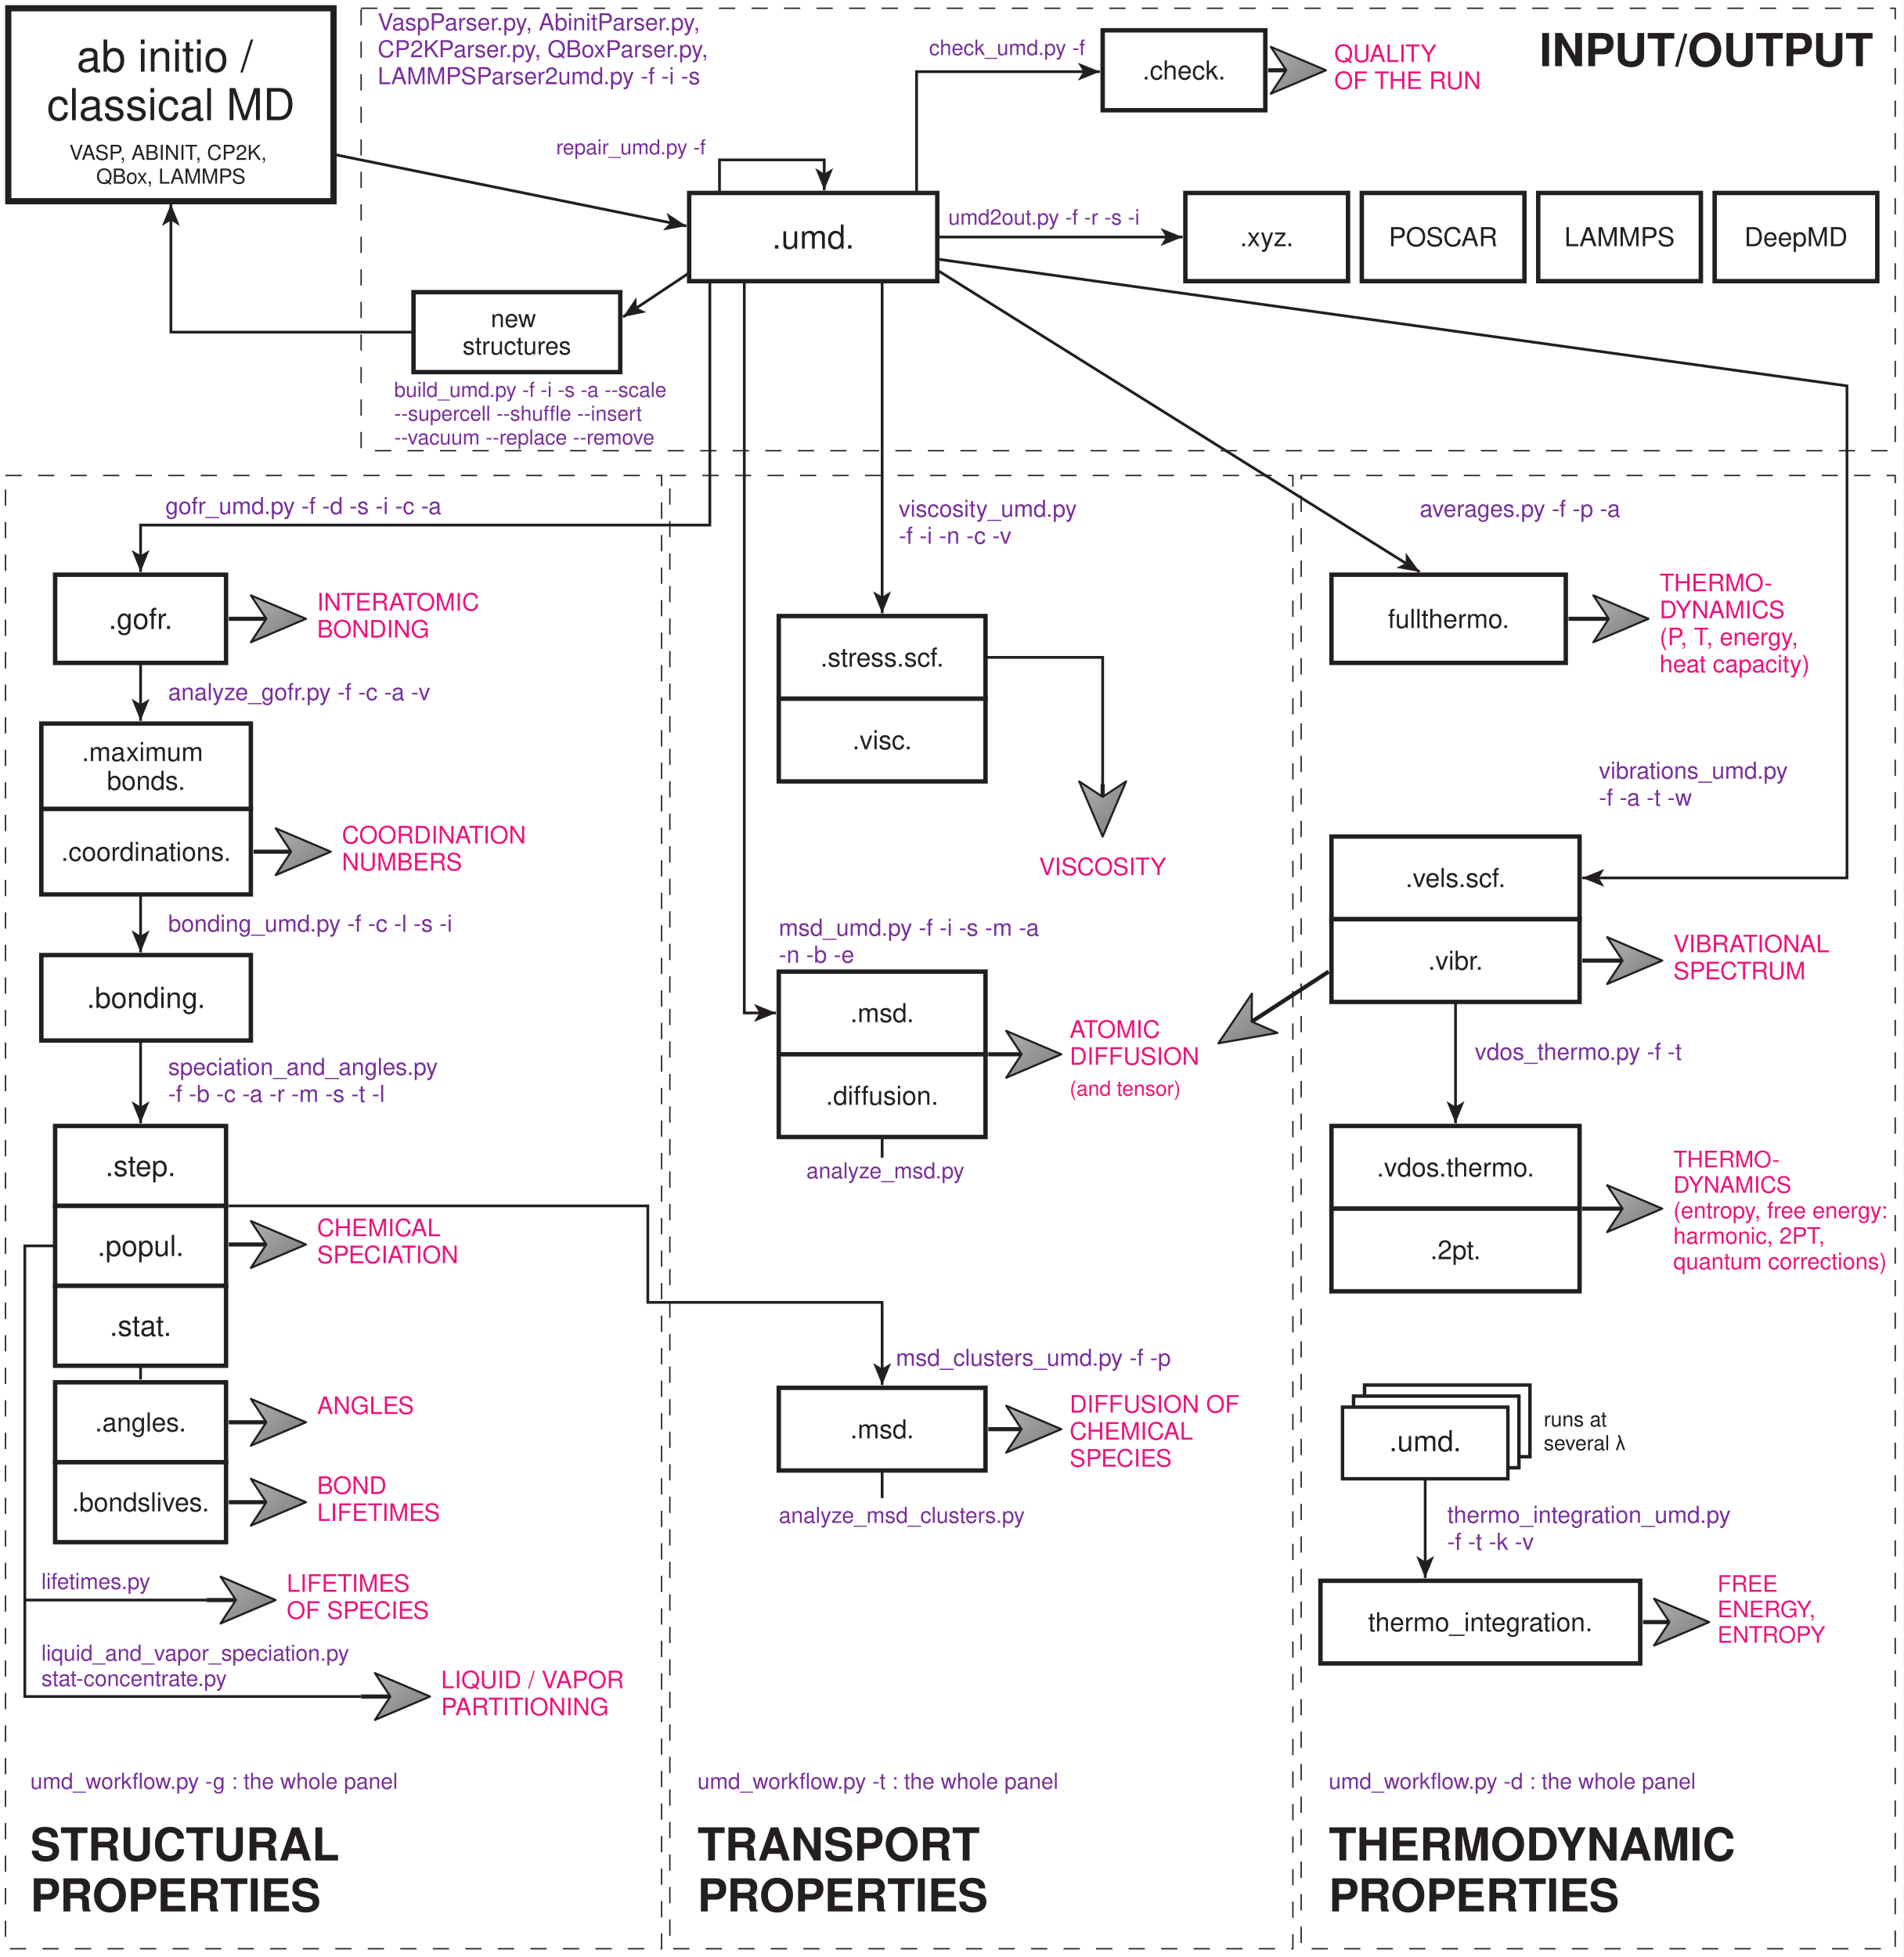
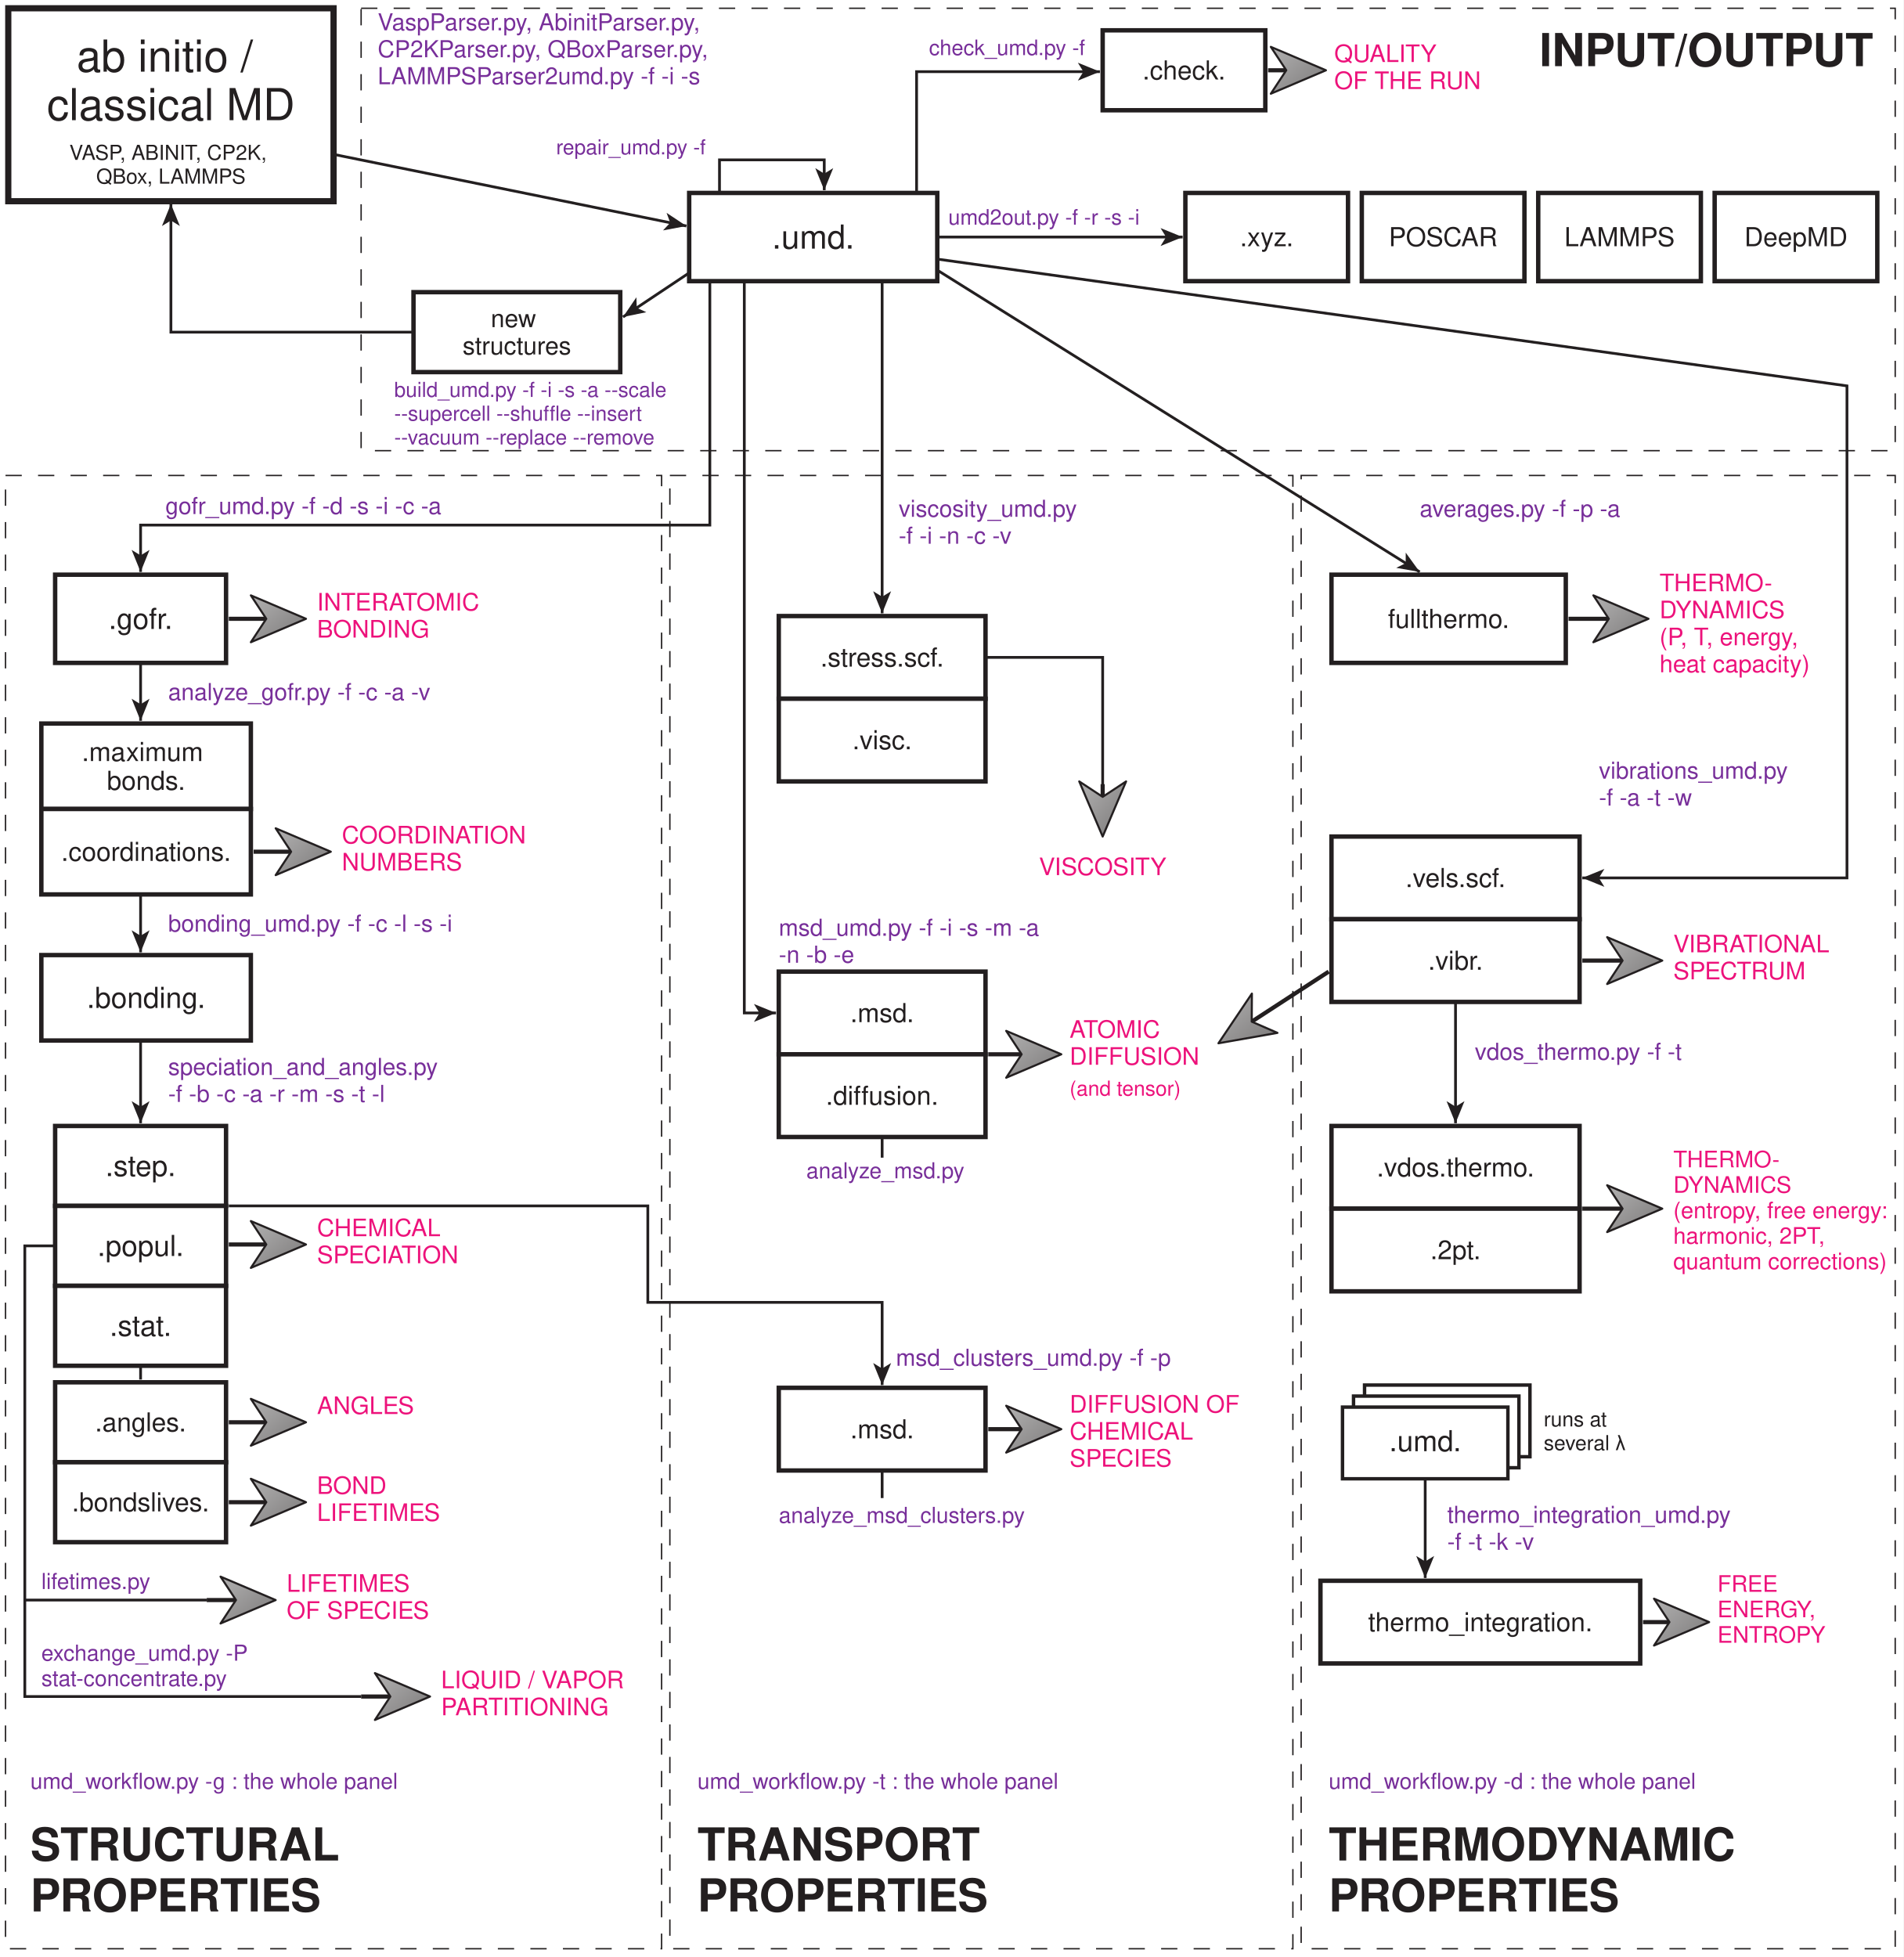
<svg xmlns="http://www.w3.org/2000/svg" width="1381pt" height="1420pt" viewBox="0 0 1381 1420">
  <defs>
    <linearGradient id="grayfill" x1="0" y1="0" x2="1" y2="1">
      <stop offset="0" stop-color="#B2B1B1" />
      <stop offset="1" stop-color="#7B7979" />
    </linearGradient>
  </defs>
  <rect width="1381" height="1420" fill="white" />
  <rect x="262" y="6" width="1113" height="321" fill="none" stroke="#231F20" stroke-width="1" stroke-dasharray="11.8 11.8" />
  <rect x="4" y="345" width="476" height="1069" fill="none" stroke="#231F20" stroke-width="1" stroke-dasharray="11.8 11.8" />
  <rect x="486" y="345" width="452" height="1069" fill="none" stroke="#231F20" stroke-width="1" stroke-dasharray="11.8 11.8" />
  <rect x="944" y="345" width="431" height="1069" fill="none" stroke="#231F20" stroke-width="1" stroke-dasharray="11.8 11.8" />
  <text x="1359" y="48" font-family="Helvetica, 'Helvetica Neue', Arial, sans-serif" font-size="33" fill="#231F20" text-anchor="end" font-weight="bold">
    <tspan x="1359" dy="0">INPUT/OUTPUT</tspan>
  </text>
  <text x="22" y="1350" font-family="Helvetica, 'Helvetica Neue', Arial, sans-serif" font-size="33" fill="#231F20" text-anchor="start" font-weight="bold">
    <tspan x="22" dy="0">STRUCTURAL</tspan>
    <tspan x="22" dy="36.96">PROPERTIES</tspan>
  </text>
  <text x="506" y="1350" font-family="Helvetica, 'Helvetica Neue', Arial, sans-serif" font-size="33" fill="#231F20" text-anchor="start" font-weight="bold">
    <tspan x="506" dy="0">TRANSPORT</tspan>
    <tspan x="506" dy="36.96">PROPERTIES</tspan>
  </text>
  <text x="964" y="1350" font-family="Helvetica, 'Helvetica Neue', Arial, sans-serif" font-size="33" fill="#231F20" text-anchor="start" font-weight="bold">
    <tspan x="964" dy="0">THERMODYNAMIC</tspan>
    <tspan x="964" dy="36.96">PROPERTIES</tspan>
  </text>
  <text x="22" y="1298" font-family="'Myriad Pro', 'Helvetica Neue', Helvetica, Arial, sans-serif" font-size="16" fill="#782F9A" text-anchor="start" font-weight="normal">
    <tspan x="22" dy="0">umd_workflow.py -g : the whole panel</tspan>
  </text>
  <text x="506" y="1298" font-family="'Myriad Pro', 'Helvetica Neue', Helvetica, Arial, sans-serif" font-size="16" fill="#782F9A" text-anchor="start" font-weight="normal">
    <tspan x="506" dy="0">umd_workflow.py -t : the whole panel</tspan>
  </text>
  <text x="964" y="1298" font-family="'Myriad Pro', 'Helvetica Neue', Helvetica, Arial, sans-serif" font-size="16" fill="#782F9A" text-anchor="start" font-weight="normal">
    <tspan x="964" dy="0">umd_workflow.py -d : the whole panel</tspan>
  </text>
  <rect x="6" y="6" width="236" height="140" fill="white" stroke="#231F20" stroke-width="4.5" />
  <text x="124" y="52" font-family="Helvetica, 'Helvetica Neue', Arial, sans-serif" font-size="32" fill="#231F20" text-anchor="middle" font-weight="normal">
    <tspan x="124" dy="0">ab initio /</tspan>
    <tspan x="124" dy="35.2">classical MD</tspan>
  </text>
  <text x="124" y="116" font-family="Helvetica, 'Helvetica Neue', Arial, sans-serif" font-size="15" fill="#231F20" text-anchor="middle" font-weight="normal">
    <tspan x="124" dy="0">VASP, ABINIT, CP2K,</tspan>
    <tspan x="124" dy="17.25">QBox, LAMMPS</tspan>
  </text>
  <rect x="500" y="140" width="180" height="64" fill="white" stroke="#231F20" stroke-width="3.2" />
  <text x="590" y="180.4" font-family="Helvetica, 'Helvetica Neue', Arial, sans-serif" font-size="24" fill="#231F20" text-anchor="middle" font-weight="normal">
    <tspan x="590" dy="0">.umd.</tspan>
  </text>
  <path d="M 242 112 L 498 164" fill="none" stroke="#231F20" stroke-width="2" />
  <path d="M 498 164 L 483.614 154.445 L 486.24 161.611 L 481.026 167.185 Z" fill="#231F20" />
  <text x="274" y="22" font-family="'Myriad Pro', 'Helvetica Neue', Helvetica, Arial, sans-serif" font-size="17" fill="#782F9A" text-anchor="start" font-weight="normal">
    <tspan x="274" dy="0">VaspParser.py, AbinitParser.py,</tspan>
    <tspan x="274" dy="19.55">CP2KParser.py, QBoxParser.py,</tspan>
    <tspan x="274" dy="19.55">LAMMPSParser2umd.py -f -i -s</tspan>
  </text>
  <path d="M 522 140 L 522 116 L 598 116 L 598 138" fill="none" stroke="#231F20" stroke-width="2" />
  <path d="M 598 138 L 604.5 122 L 598 126 L 591.5 122 Z" fill="#231F20" />
  <text x="512" y="112" font-family="'Myriad Pro', 'Helvetica Neue', Helvetica, Arial, sans-serif" font-size="15" fill="#782F9A" text-anchor="end" font-weight="normal">
    <tspan x="512" dy="0">repair_umd.py -f</tspan>
  </text>
  <rect x="300" y="212" width="150" height="58" fill="white" stroke="#231F20" stroke-width="3.2" />
  <text x="375" y="237.4" font-family="Helvetica, 'Helvetica Neue', Arial, sans-serif" font-size="18" fill="#231F20" text-anchor="middle" font-weight="normal">
    <tspan x="375" dy="0">new</tspan>
    <tspan x="375" dy="19.8">structures</tspan>
  </text>
  <path d="M 500 198 L 452 230" fill="none" stroke="#231F20" stroke-width="2" />
  <path d="M 452 230 L 468.918 226.533 L 461.985 223.344 L 461.707 215.716 Z" fill="#231F20" />
  <path d="M 300 241 L 124 241 L 124 148" fill="none" stroke="#231F20" stroke-width="2" />
  <path d="M 124 148 L 117.5 164 L 124 160 L 130.5 164 Z" fill="#231F20" />
  <text x="286" y="288" font-family="'Myriad Pro', 'Helvetica Neue', Helvetica, Arial, sans-serif" font-size="15" fill="#782F9A" text-anchor="start" font-weight="normal">
    <tspan x="286" dy="0">build_umd.py -f -i -s -a --scale</tspan>
    <tspan x="286" dy="17.25">--supercell --shuffle --insert</tspan>
    <tspan x="286" dy="17.25">--vacuum --replace --remove</tspan>
  </text>
  <path d="M 680 172 L 858 172" fill="none" stroke="#231F20" stroke-width="2" />
  <path d="M 858 172 L 842 165.5 L 846 172 L 842 178.5 Z" fill="#231F20" />
  <text x="688" y="163" font-family="'Myriad Pro', 'Helvetica Neue', Helvetica, Arial, sans-serif" font-size="15.5" fill="#782F9A" text-anchor="start" font-weight="normal">
    <tspan x="688" dy="0">umd2out.py -f -r -s -i</tspan>
  </text>
  <rect x="860" y="140" width="118" height="64" fill="white" stroke="#231F20" stroke-width="3.2" />
  <text x="919" y="178.65" font-family="Helvetica, 'Helvetica Neue', Arial, sans-serif" font-size="19" fill="#231F20" text-anchor="middle" font-weight="normal">
    <tspan x="919" dy="0">.xyz.</tspan>
  </text>
  <rect x="988" y="140" width="118" height="64" fill="white" stroke="#231F20" stroke-width="3.2" />
  <text x="1047" y="178.65" font-family="Helvetica, 'Helvetica Neue', Arial, sans-serif" font-size="19" fill="#231F20" text-anchor="middle" font-weight="normal">
    <tspan x="1047" dy="0">POSCAR</tspan>
  </text>
  <rect x="1116" y="140" width="118" height="64" fill="white" stroke="#231F20" stroke-width="3.2" />
  <text x="1175" y="178.65" font-family="Helvetica, 'Helvetica Neue', Arial, sans-serif" font-size="19" fill="#231F20" text-anchor="middle" font-weight="normal">
    <tspan x="1175" dy="0">LAMMPS</tspan>
  </text>
  <rect x="1244" y="140" width="118" height="64" fill="white" stroke="#231F20" stroke-width="3.2" />
  <text x="1303" y="178.65" font-family="Helvetica, 'Helvetica Neue', Arial, sans-serif" font-size="19" fill="#231F20" text-anchor="middle" font-weight="normal">
    <tspan x="1303" dy="0">DeepMD</tspan>
  </text>
  <path d="M 665 140 L 665 52 L 798 52" fill="none" stroke="#231F20" stroke-width="2" />
  <path d="M 798 52 L 782 45.5 L 786 52 L 782 58.5 Z" fill="#231F20" />
  <text x="674" y="40" font-family="'Myriad Pro', 'Helvetica Neue', Helvetica, Arial, sans-serif" font-size="15.5" fill="#782F9A" text-anchor="start" font-weight="normal">
    <tspan x="674" dy="0">check_umd.py -f</tspan>
  </text>
  <rect x="800" y="22" width="118" height="58" fill="white" stroke="#231F20" stroke-width="3.2" />
  <text x="859" y="57.65" font-family="Helvetica, 'Helvetica Neue', Arial, sans-serif" font-size="19" fill="#231F20" text-anchor="middle" font-weight="normal">
    <tspan x="859" dy="0">.check.</tspan>
  </text>
  <path d="M 920 51 L 933.2 51" stroke="#231F20" stroke-width="3" />
  <path d="M 962 51 L 922 34 L 933.2 51 L 922 68 Z" fill="url(#grayfill)" stroke="#231F20" stroke-width="1.5" stroke-linejoin="round" />
  <text x="968" y="45" font-family="'Myriad Pro', 'Helvetica Neue', Helvetica, Arial, sans-serif" font-size="17.5" fill="#ED127B" text-anchor="start" font-weight="normal">
    <tspan x="968" dy="0">QUALITY</tspan>
    <tspan x="968" dy="19.6">OF THE RUN</tspan>
  </text>
  <path d="M 515 204 L 515 381 L 102 381 L 102 415" fill="none" stroke="#231F20" stroke-width="2" />
  <path d="M 102 415 L 108.5 399 L 102 403 L 95.5 399 Z" fill="#231F20" />
  <path d="M 640 204 L 640 445" fill="none" stroke="#231F20" stroke-width="2" />
  <path d="M 640 445 L 646.5 429 L 640 433 L 633.5 429 Z" fill="#231F20" />
  <path d="M 540 204 L 540 735 L 563 735" fill="none" stroke="#231F20" stroke-width="2" />
  <path d="M 563 735 L 547 728.5 L 551 735 L 547 741.5 Z" fill="#231F20" />
  <path d="M 680 196 L 1030 415" fill="none" stroke="#231F20" stroke-width="2" />
  <path d="M 1030 415 L 1019.88 401.003 L 1019.83 408.635 L 1012.99 412.023 Z" fill="#231F20" />
  <path d="M 680 188 L 1340 280 L 1340 637 L 1148 637" fill="none" stroke="#231F20" stroke-width="2" />
  <path d="M 1148 637 L 1164 643.5 L 1160 637 L 1164 630.5 Z" fill="#231F20" />
  <g transform="translate(0,45)">
    <rect x="40" y="372" width="124" height="64" fill="white" stroke="#231F20" stroke-width="3.2" />
    <text x="102" y="411.35" font-family="Helvetica, 'Helvetica Neue', Arial, sans-serif" font-size="21" fill="#231F20" text-anchor="middle" font-weight="normal">
      <tspan x="102" dy="0">.gofr.</tspan>
    </text>
    <text x="120" y="328" font-family="'Myriad Pro', 'Helvetica Neue', Helvetica, Arial, sans-serif" font-size="17" fill="#782F9A" text-anchor="start" font-weight="normal">
      <tspan x="120" dy="0">gofr_umd.py -f -d -s -i -c -a</tspan>
    </text>
    <path d="M 166 404 L 193.2 404" stroke="#231F20" stroke-width="3" />
    <path d="M 222 404 L 182 387 L 193.2 404 L 182 421 Z" fill="url(#grayfill)" stroke="#231F20" stroke-width="1.5" stroke-linejoin="round" />
    <text x="230" y="398" font-family="'Myriad Pro', 'Helvetica Neue', Helvetica, Arial, sans-serif" font-size="17.5" fill="#ED127B" text-anchor="start" font-weight="normal">
      <tspan x="230" dy="0">INTERATOMIC</tspan>
      <tspan x="230" dy="19.6">BONDING</tspan>
    </text>
    <path d="M 102 436 L 102 478" fill="none" stroke="#231F20" stroke-width="2" />
    <path d="M 102 478 L 108.5 462 L 102 466 L 95.5 462 Z" fill="#231F20" />
    <text x="122" y="463" font-family="'Myriad Pro', 'Helvetica Neue', Helvetica, Arial, sans-serif" font-size="17" fill="#782F9A" text-anchor="start" font-weight="normal">
      <tspan x="122" dy="0">analyze_gofr.py -f -c -a -v</tspan>
    </text>
    <rect x="30" y="480" width="152" height="62" fill="white" stroke="#231F20" stroke-width="3.2" />
    <text x="106" y="507.2" font-family="Helvetica, 'Helvetica Neue', Arial, sans-serif" font-size="19" fill="#231F20" text-anchor="middle" font-weight="normal">
      <tspan x="106" dy="0">.maximum</tspan>
      <tspan x="106" dy="20.9">bonds.</tspan>
    </text>
    <rect x="30" y="542" width="152" height="62" fill="white" stroke="#231F20" stroke-width="3.2" />
    <text x="106" y="579.65" font-family="Helvetica, 'Helvetica Neue', Arial, sans-serif" font-size="19" fill="#231F20" text-anchor="middle" font-weight="normal">
      <tspan x="106" dy="0">.coordinations.</tspan>
    </text>
    <path d="M 184 573 L 211.2 573" stroke="#231F20" stroke-width="3" />
    <path d="M 240 573 L 200 556 L 211.2 573 L 200 590 Z" fill="url(#grayfill)" stroke="#231F20" stroke-width="1.5" stroke-linejoin="round" />
    <text x="248" y="567" font-family="'Myriad Pro', 'Helvetica Neue', Helvetica, Arial, sans-serif" font-size="17.5" fill="#ED127B" text-anchor="start" font-weight="normal">
      <tspan x="248" dy="0">COORDINATION</tspan>
      <tspan x="248" dy="19.6">NUMBERS</tspan>
    </text>
    <path d="M 102 604 L 102 646" fill="none" stroke="#231F20" stroke-width="2" />
    <path d="M 102 646 L 108.5 630 L 102 634 L 95.5 630 Z" fill="#231F20" />
    <text x="122" y="631" font-family="'Myriad Pro', 'Helvetica Neue', Helvetica, Arial, sans-serif" font-size="17" fill="#782F9A" text-anchor="start" font-weight="normal">
      <tspan x="122" dy="0">bonding_umd.py -f -c -l -s -i</tspan>
    </text>
    <rect x="30" y="648" width="152" height="62" fill="white" stroke="#231F20" stroke-width="3.2" />
    <text x="106" y="686.35" font-family="Helvetica, 'Helvetica Neue', Arial, sans-serif" font-size="21" fill="#231F20" text-anchor="middle" font-weight="normal">
      <tspan x="106" dy="0">.bonding.</tspan>
    </text>
    <path d="M 102 710 L 102 770" fill="none" stroke="#231F20" stroke-width="2" />
    <path d="M 102 770 L 108.5 754 L 102 758 L 95.5 754 Z" fill="#231F20" />
    <text x="122" y="735" font-family="'Myriad Pro', 'Helvetica Neue', Helvetica, Arial, sans-serif" font-size="17" fill="#782F9A" text-anchor="start" font-weight="normal">
      <tspan x="122" dy="0">speciation_and_angles.py</tspan>
      <tspan x="122" dy="19.55">-f -b -c -a -r -m -s -t -l</tspan>
    </text>
    <rect x="40" y="772" width="124" height="58" fill="white" stroke="#231F20" stroke-width="3.2" />
    <text x="102" y="808.35" font-family="Helvetica, 'Helvetica Neue', Arial, sans-serif" font-size="21" fill="#231F20" text-anchor="middle" font-weight="normal">
      <tspan x="102" dy="0">.step.</tspan>
    </text>
    <rect x="40" y="830" width="124" height="58" fill="white" stroke="#231F20" stroke-width="3.2" />
    <text x="102" y="866.35" font-family="Helvetica, 'Helvetica Neue', Arial, sans-serif" font-size="21" fill="#231F20" text-anchor="middle" font-weight="normal">
      <tspan x="102" dy="0">.popul.</tspan>
    </text>
    <rect x="40" y="888" width="124" height="58" fill="white" stroke="#231F20" stroke-width="3.2" />
    <text x="102" y="924.35" font-family="Helvetica, 'Helvetica Neue', Arial, sans-serif" font-size="21" fill="#231F20" text-anchor="middle" font-weight="normal">
      <tspan x="102" dy="0">.stat.</tspan>
    </text>
    <path d="M 166 858 L 193.2 858" stroke="#231F20" stroke-width="3" />
    <path d="M 222 858 L 182 841 L 193.2 858 L 182 875 Z" fill="url(#grayfill)" stroke="#231F20" stroke-width="1.5" stroke-linejoin="round" />
    <text x="230" y="852" font-family="'Myriad Pro', 'Helvetica Neue', Helvetica, Arial, sans-serif" font-size="17.5" fill="#ED127B" text-anchor="start" font-weight="normal">
      <tspan x="230" dy="0">CHEMICAL</tspan>
      <tspan x="230" dy="19.6">SPECIATION</tspan>
    </text>
    <rect x="40" y="958" width="124" height="58" fill="white" stroke="#231F20" stroke-width="3.2" />
    <text x="102" y="993.65" font-family="Helvetica, 'Helvetica Neue', Arial, sans-serif" font-size="19" fill="#231F20" text-anchor="middle" font-weight="normal">
      <tspan x="102" dy="0">.angles.</tspan>
    </text>
    <rect x="40" y="1016" width="124" height="58" fill="white" stroke="#231F20" stroke-width="3.2" />
    <text x="102" y="1051.65" font-family="Helvetica, 'Helvetica Neue', Arial, sans-serif" font-size="19" fill="#231F20" text-anchor="middle" font-weight="normal">
      <tspan x="102" dy="0">.bondslives.</tspan>
    </text>
    <path d="M 102 946 L 102 956" fill="none" stroke="#231F20" stroke-width="2" />
    <path d="M 166 987 L 193.2 987" stroke="#231F20" stroke-width="3" />
    <path d="M 222 987 L 182 970 L 193.2 987 L 182 1004 Z" fill="url(#grayfill)" stroke="#231F20" stroke-width="1.5" stroke-linejoin="round" />
    <text x="230" y="981" font-family="'Myriad Pro', 'Helvetica Neue', Helvetica, Arial, sans-serif" font-size="17.5" fill="#ED127B" text-anchor="start" font-weight="normal">
      <tspan x="230" dy="0">ANGLES</tspan>
    </text>
    <path d="M 166 1045 L 193.2 1045" stroke="#231F20" stroke-width="3" />
    <path d="M 222 1045 L 182 1028 L 193.2 1045 L 182 1062 Z" fill="url(#grayfill)" stroke="#231F20" stroke-width="1.5" stroke-linejoin="round" />
    <text x="230" y="1039" font-family="'Myriad Pro', 'Helvetica Neue', Helvetica, Arial, sans-serif" font-size="17.5" fill="#ED127B" text-anchor="start" font-weight="normal">
      <tspan x="230" dy="0">BOND</tspan>
      <tspan x="230" dy="19.6">LIFETIMES</tspan>
    </text>
    <path d="M 40 859 L 18 859 L 18 1186 L 262 1186" fill="none" stroke="#231F20" stroke-width="2" />
    <path d="M 18 1116 L 150 1116" fill="none" stroke="#231F20" stroke-width="2" />
    <text x="30" y="1108" font-family="'Myriad Pro', 'Helvetica Neue', Helvetica, Arial, sans-serif" font-size="16" fill="#782F9A" text-anchor="start" font-weight="normal">
      <tspan x="30" dy="0">lifetimes.py</tspan>
    </text>
    <path d="M 150 1116 L 171.2 1116" stroke="#231F20" stroke-width="3" />
    <path d="M 200 1116 L 160 1099 L 171.2 1116 L 160 1133 Z" fill="url(#grayfill)" stroke="#231F20" stroke-width="1.5" stroke-linejoin="round" />
    <text x="208" y="1110" font-family="'Myriad Pro', 'Helvetica Neue', Helvetica, Arial, sans-serif" font-size="17.5" fill="#ED127B" text-anchor="start" font-weight="normal">
      <tspan x="208" dy="0">LIFETIMES</tspan>
      <tspan x="208" dy="19.6">OF SPECIES</tspan>
    </text>
    <text x="30" y="1160" font-family="'Myriad Pro', 'Helvetica Neue', Helvetica, Arial, sans-serif" font-size="16" fill="#782F9A" text-anchor="start" font-weight="normal">
-       <tspan x="30" dy="0">liquid_and_vapor_speciation.py</tspan>
+       <tspan x="30" dy="0">exchange_umd.py -P</tspan>
      <tspan x="30" dy="18.4">stat-concentrate.py</tspan>
    </text>
    <path d="M 262 1186 L 283.2 1186" stroke="#231F20" stroke-width="3" />
    <path d="M 312 1186 L 272 1169 L 283.2 1186 L 272 1203 Z" fill="url(#grayfill)" stroke="#231F20" stroke-width="1.5" stroke-linejoin="round" />
    <text x="320" y="1180" font-family="'Myriad Pro', 'Helvetica Neue', Helvetica, Arial, sans-serif" font-size="17.5" fill="#ED127B" text-anchor="start" font-weight="normal">
      <tspan x="320" dy="0">LIQUID / VAPOR</tspan>
      <tspan x="320" dy="19.6">PARTITIONING</tspan>
    </text>
    <text x="652" y="330" font-family="'Myriad Pro', 'Helvetica Neue', Helvetica, Arial, sans-serif" font-size="17" fill="#782F9A" text-anchor="start" font-weight="normal">
      <tspan x="652" dy="0">viscosity_umd.py</tspan>
      <tspan x="652" dy="19.55">-f -i -n -c -v</tspan>
    </text>
    <rect x="565" y="402" width="150" height="60" fill="white" stroke="#231F20" stroke-width="3.2" />
    <text x="640" y="438.65" font-family="Helvetica, 'Helvetica Neue', Arial, sans-serif" font-size="19" fill="#231F20" text-anchor="middle" font-weight="normal">
      <tspan x="640" dy="0">.stress.scf.</tspan>
    </text>
    <rect x="565" y="462" width="150" height="60" fill="white" stroke="#231F20" stroke-width="3.2" />
    <text x="640" y="498.65" font-family="Helvetica, 'Helvetica Neue', Arial, sans-serif" font-size="19" fill="#231F20" text-anchor="middle" font-weight="normal">
      <tspan x="640" dy="0">.visc.</tspan>
    </text>
    <path d="M 715 432 L 800 432 L 800 526" fill="none" stroke="#231F20" stroke-width="2" />
    <path d="M 800 524 L 800 533.2" stroke="#231F20" stroke-width="3" />
    <path d="M 800 562 L 817 522 L 800 533.2 L 783 522 Z" fill="url(#grayfill)" stroke="#231F20" stroke-width="1.5" stroke-linejoin="round" />
    <text x="800" y="590" font-family="'Myriad Pro', 'Helvetica Neue', Helvetica, Arial, sans-serif" font-size="17.5" fill="#ED127B" text-anchor="middle" font-weight="normal">
      <tspan x="800" dy="0">VISCOSITY</tspan>
    </text>
    <text x="565" y="634" font-family="'Myriad Pro', 'Helvetica Neue', Helvetica, Arial, sans-serif" font-size="17" fill="#782F9A" text-anchor="start" font-weight="normal">
      <tspan x="565" dy="0">msd_umd.py -f -i -s -m -a</tspan>
      <tspan x="565" dy="19.55">-n -b -e</tspan>
    </text>
    <rect x="565" y="660" width="150" height="60" fill="white" stroke="#231F20" stroke-width="3.2" />
    <text x="640" y="696.65" font-family="Helvetica, 'Helvetica Neue', Arial, sans-serif" font-size="19" fill="#231F20" text-anchor="middle" font-weight="normal">
      <tspan x="640" dy="0">.msd.</tspan>
    </text>
    <rect x="565" y="720" width="150" height="60" fill="white" stroke="#231F20" stroke-width="3.2" />
    <text x="640" y="756.65" font-family="Helvetica, 'Helvetica Neue', Arial, sans-serif" font-size="19" fill="#231F20" text-anchor="middle" font-weight="normal">
      <tspan x="640" dy="0">.diffusion.</tspan>
    </text>
    <path d="M 717 720 L 741.2 720" stroke="#231F20" stroke-width="3" />
    <path d="M 770 720 L 730 703 L 741.2 720 L 730 737 Z" fill="url(#grayfill)" stroke="#231F20" stroke-width="1.5" stroke-linejoin="round" />
    <text x="776" y="708" font-family="'Myriad Pro', 'Helvetica Neue', Helvetica, Arial, sans-serif" font-size="17.5" fill="#ED127B" text-anchor="start" font-weight="normal">
      <tspan x="776" dy="0">ATOMIC</tspan>
      <tspan x="776" dy="19.6">DIFFUSION</tspan>
    </text>
    <text x="776" y="750" font-family="'Myriad Pro', 'Helvetica Neue', Helvetica, Arial, sans-serif" font-size="15" fill="#ED127B" text-anchor="start" font-weight="normal">
      <tspan x="776" dy="0">(and tensor)</tspan>
    </text>
    <text x="585" y="810" font-family="'Myriad Pro', 'Helvetica Neue', Helvetica, Arial, sans-serif" font-size="16" fill="#782F9A" text-anchor="start" font-weight="normal">
      <tspan x="585" dy="0">analyze_msd.py</tspan>
    </text>
    <path d="M 640 780 L 640 795" fill="none" stroke="#231F20" stroke-width="2" />
    <path d="M 166 830 L 470 830 L 470 900 L 640 900 L 640 960" fill="none" stroke="#231F20" stroke-width="2" />
    <path d="M 640 960 L 646.5 944 L 640 948 L 633.5 944 Z" fill="#231F20" />
    <text x="650" y="946" font-family="'Myriad Pro', 'Helvetica Neue', Helvetica, Arial, sans-serif" font-size="17" fill="#782F9A" text-anchor="start" font-weight="normal">
      <tspan x="650" dy="0">msd_clusters_umd.py -f -p</tspan>
    </text>
    <rect x="565" y="962" width="150" height="60" fill="white" stroke="#231F20" stroke-width="3.2" />
    <text x="640" y="998.65" font-family="Helvetica, 'Helvetica Neue', Arial, sans-serif" font-size="19" fill="#231F20" text-anchor="middle" font-weight="normal">
      <tspan x="640" dy="0">.msd.</tspan>
    </text>
    <path d="M 717 992 L 741.2 992" stroke="#231F20" stroke-width="3" />
    <path d="M 770 992 L 730 975 L 741.2 992 L 730 1009 Z" fill="url(#grayfill)" stroke="#231F20" stroke-width="1.5" stroke-linejoin="round" />
    <text x="776" y="980" font-family="'Myriad Pro', 'Helvetica Neue', Helvetica, Arial, sans-serif" font-size="17.5" fill="#ED127B" text-anchor="start" font-weight="normal">
      <tspan x="776" dy="0">DIFFUSION OF</tspan>
      <tspan x="776" dy="19.6">CHEMICAL</tspan>
      <tspan x="776" dy="19.6">SPECIES</tspan>
    </text>
    <text x="565" y="1060" font-family="'Myriad Pro', 'Helvetica Neue', Helvetica, Arial, sans-serif" font-size="16" fill="#782F9A" text-anchor="start" font-weight="normal">
      <tspan x="565" dy="0">analyze_msd_clusters.py</tspan>
    </text>
    <path d="M 640 1022 L 640 1042" fill="none" stroke="#231F20" stroke-width="2" />
    <text x="1030" y="330" font-family="'Myriad Pro', 'Helvetica Neue', Helvetica, Arial, sans-serif" font-size="17" fill="#782F9A" text-anchor="start" font-weight="normal">
      <tspan x="1030" dy="0">averages.py -f -p -a</tspan>
    </text>
    <rect x="966" y="372" width="170" height="64" fill="white" stroke="#231F20" stroke-width="3.2" />
    <text x="1051" y="410.65" font-family="Helvetica, 'Helvetica Neue', Arial, sans-serif" font-size="19" fill="#231F20" text-anchor="middle" font-weight="normal">
      <tspan x="1051" dy="0">fullthermo.</tspan>
    </text>
    <path d="M 1138 404 L 1167.2 404" stroke="#231F20" stroke-width="3" />
    <path d="M 1196 404 L 1156 387 L 1167.2 404 L 1156 421 Z" fill="url(#grayfill)" stroke="#231F20" stroke-width="1.5" stroke-linejoin="round" />
    <text x="1204" y="384" font-family="'Myriad Pro', 'Helvetica Neue', Helvetica, Arial, sans-serif" font-size="17.5" fill="#ED127B" text-anchor="start" font-weight="normal">
      <tspan x="1204" dy="0">THERMO-</tspan>
      <tspan x="1204" dy="19.6">DYNAMICS</tspan>
      <tspan x="1204" dy="19.6">(P, T, energy,</tspan>
      <tspan x="1204" dy="19.6">heat capacity)</tspan>
    </text>
    <text x="1160" y="520" font-family="'Myriad Pro', 'Helvetica Neue', Helvetica, Arial, sans-serif" font-size="17" fill="#782F9A" text-anchor="start" font-weight="normal">
      <tspan x="1160" dy="0">vibrations_umd.py</tspan>
      <tspan x="1160" dy="19.55">-f -a -t -w</tspan>
    </text>
    <rect x="966" y="562" width="180" height="60" fill="white" stroke="#231F20" stroke-width="3.2" />
    <text x="1056" y="598.65" font-family="Helvetica, 'Helvetica Neue', Arial, sans-serif" font-size="19" fill="#231F20" text-anchor="middle" font-weight="normal">
      <tspan x="1056" dy="0">.vels.scf.</tspan>
    </text>
    <rect x="966" y="622" width="180" height="60" fill="white" stroke="#231F20" stroke-width="3.2" />
    <text x="1056" y="658.65" font-family="Helvetica, 'Helvetica Neue', Arial, sans-serif" font-size="19" fill="#231F20" text-anchor="middle" font-weight="normal">
      <tspan x="1056" dy="0">.vibr.</tspan>
    </text>
    <path d="M 1148 652 L 1177.2 652" stroke="#231F20" stroke-width="3" />
    <path d="M 1206 652 L 1166 635 L 1177.2 652 L 1166 669 Z" fill="url(#grayfill)" stroke="#231F20" stroke-width="1.5" stroke-linejoin="round" />
    <text x="1214" y="646" font-family="'Myriad Pro', 'Helvetica Neue', Helvetica, Arial, sans-serif" font-size="17.5" fill="#ED127B" text-anchor="start" font-weight="normal">
      <tspan x="1214" dy="0">VIBRATIONAL</tspan>
      <tspan x="1214" dy="19.6">SPECTRUM</tspan>
    </text>
    <path d="M 964 660 L 908.147 696.304" stroke="#231F20" stroke-width="3" />
    <path d="M 884 712 L 926.803 704.454 L 908.147 696.304 L 908.273 675.947 Z" fill="url(#grayfill)" stroke="#231F20" stroke-width="1.5" stroke-linejoin="round" />
    <path d="M 1056 682 L 1056 770" fill="none" stroke="#231F20" stroke-width="2" />
    <path d="M 1056 770 L 1062.5 754 L 1056 758 L 1049.5 754 Z" fill="#231F20" />
    <text x="1070" y="724" font-family="'Myriad Pro', 'Helvetica Neue', Helvetica, Arial, sans-serif" font-size="17" fill="#782F9A" text-anchor="start" font-weight="normal">
      <tspan x="1070" dy="0">vdos_thermo.py -f -t</tspan>
    </text>
    <rect x="966" y="772" width="180" height="60" fill="white" stroke="#231F20" stroke-width="3.2" />
    <text x="1056" y="808.65" font-family="Helvetica, 'Helvetica Neue', Arial, sans-serif" font-size="19" fill="#231F20" text-anchor="middle" font-weight="normal">
      <tspan x="1056" dy="0">.vdos.thermo.</tspan>
    </text>
    <rect x="966" y="832" width="180" height="60" fill="white" stroke="#231F20" stroke-width="3.2" />
    <text x="1056" y="868.65" font-family="Helvetica, 'Helvetica Neue', Arial, sans-serif" font-size="19" fill="#231F20" text-anchor="middle" font-weight="normal">
      <tspan x="1056" dy="0">.2pt.</tspan>
    </text>
    <path d="M 1148 832 L 1177.2 832" stroke="#231F20" stroke-width="3" />
    <path d="M 1206 832 L 1166 815 L 1177.2 832 L 1166 849 Z" fill="url(#grayfill)" stroke="#231F20" stroke-width="1.5" stroke-linejoin="round" />
    <text x="1214" y="802" font-family="'Myriad Pro', 'Helvetica Neue', Helvetica, Arial, sans-serif" font-size="16.5" fill="#ED127B" text-anchor="start" font-weight="normal">
      <tspan x="1214" dy="0">THERMO-</tspan>
      <tspan x="1214" dy="18.48">DYNAMICS</tspan>
      <tspan x="1214" dy="18.48">(entropy, free energy:</tspan>
      <tspan x="1214" dy="18.48">harmonic, 2PT,</tspan>
      <tspan x="1214" dy="18.48">quantum corrections)</tspan>
    </text>
    <rect x="990" y="960" width="120" height="52" fill="white" stroke="#231F20" stroke-width="2.5" />
    <rect x="982" y="968" width="120" height="52" fill="white" stroke="#231F20" stroke-width="2.5" />
    <rect x="974" y="976" width="120" height="52" fill="white" stroke="#231F20" stroke-width="2.5" />
    <text x="1034" y="1008" font-family="Helvetica, 'Helvetica Neue', Arial, sans-serif" font-size="21" fill="#231F20" text-anchor="middle" font-weight="normal">
      <tspan x="1034" dy="0">.umd.</tspan>
    </text>
    <text x="1120" y="990" font-family="Helvetica, 'Helvetica Neue', Arial, sans-serif" font-size="15" fill="#231F20" text-anchor="start" font-weight="normal">
      <tspan x="1120" dy="0">runs at</tspan>
      <tspan x="1120" dy="17.25">several λ</tspan>
    </text>
    <path d="M 1034 1028 L 1034 1100" fill="none" stroke="#231F20" stroke-width="2" />
    <path d="M 1034 1100 L 1040.5 1084 L 1034 1088 L 1027.5 1084 Z" fill="#231F20" />
    <text x="1050" y="1060" font-family="'Myriad Pro', 'Helvetica Neue', Helvetica, Arial, sans-serif" font-size="17" fill="#782F9A" text-anchor="start" font-weight="normal">
      <tspan x="1050" dy="0">thermo_integration_umd.py</tspan>
      <tspan x="1050" dy="19.55">-f -t -k -v</tspan>
    </text>
    <rect x="958" y="1102" width="232" height="60" fill="white" stroke="#231F20" stroke-width="3.2" />
    <text x="1074" y="1138.65" font-family="Helvetica, 'Helvetica Neue', Arial, sans-serif" font-size="19" fill="#231F20" text-anchor="middle" font-weight="normal">
      <tspan x="1074" dy="0">thermo_integration.</tspan>
    </text>
    <path d="M 1192 1132 L 1211.2 1132" stroke="#231F20" stroke-width="3" />
    <path d="M 1240 1132 L 1200 1115 L 1211.2 1132 L 1200 1149 Z" fill="url(#grayfill)" stroke="#231F20" stroke-width="1.5" stroke-linejoin="round" />
    <text x="1246" y="1110" font-family="'Myriad Pro', 'Helvetica Neue', Helvetica, Arial, sans-serif" font-size="16.5" fill="#ED127B" text-anchor="start" font-weight="normal">
      <tspan x="1246" dy="0">FREE</tspan>
      <tspan x="1246" dy="18.48">ENERGY,</tspan>
      <tspan x="1246" dy="18.48">ENTROPY</tspan>
    </text>
  </g>
</svg>
